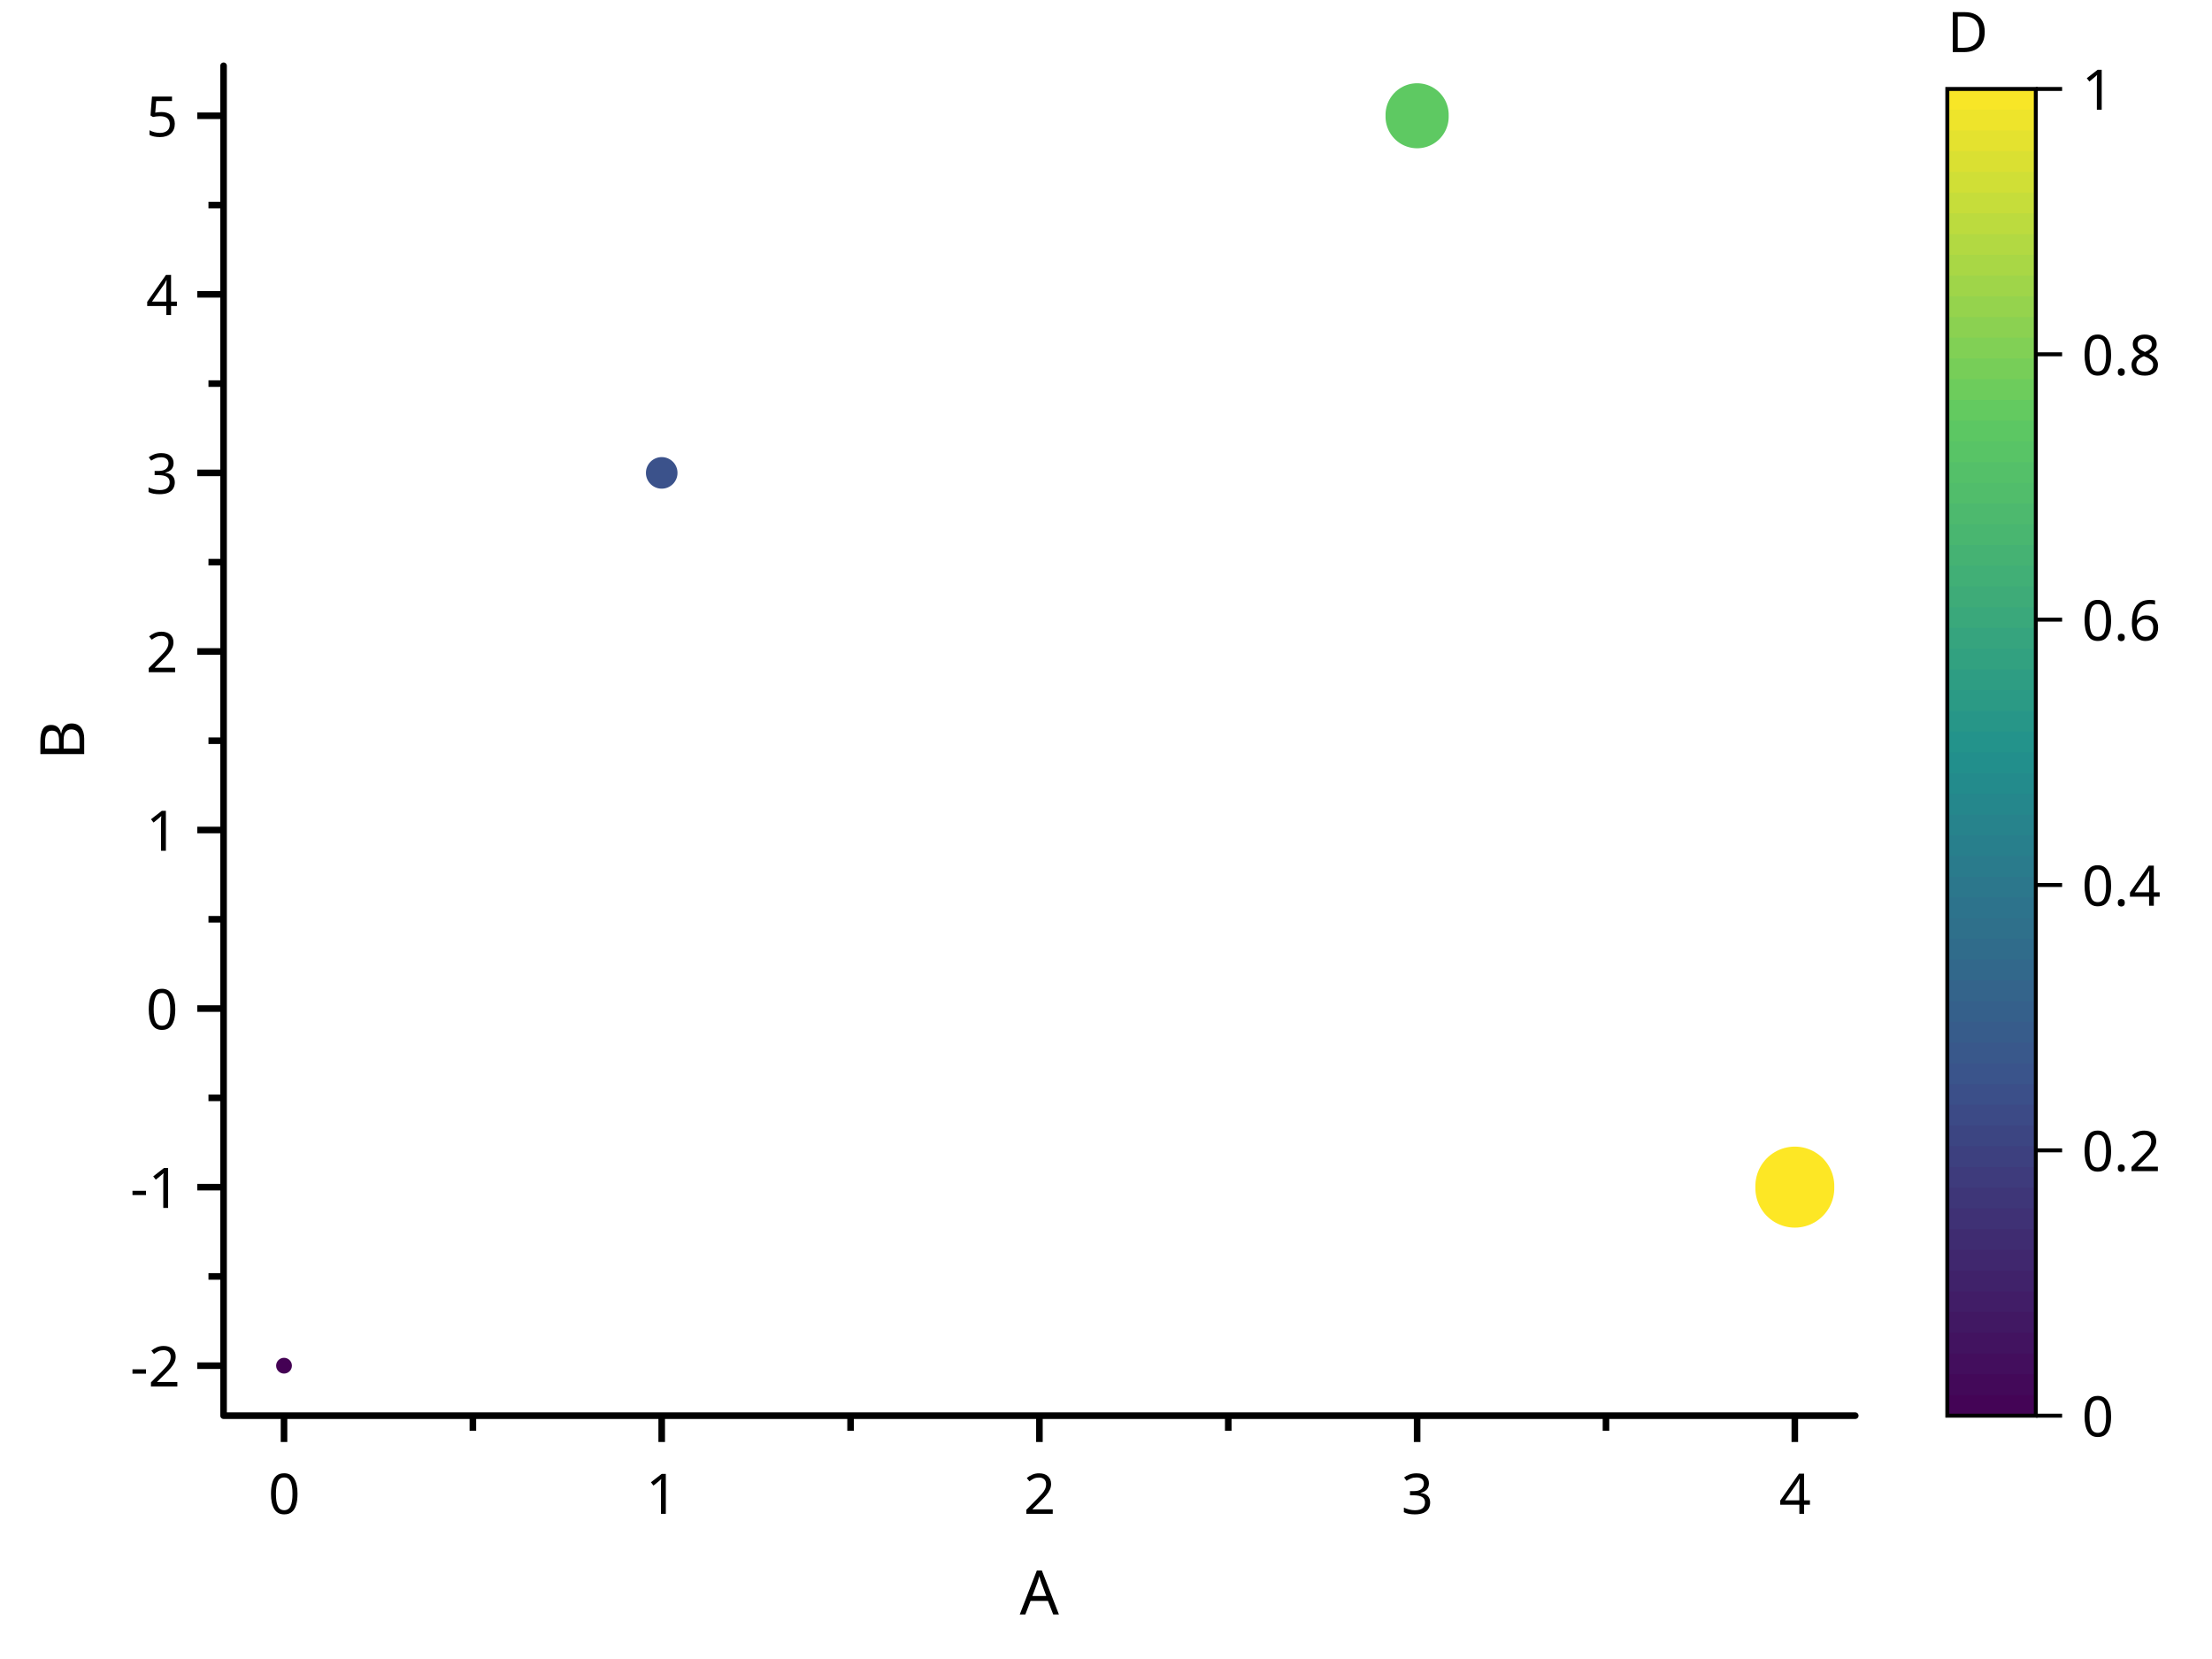
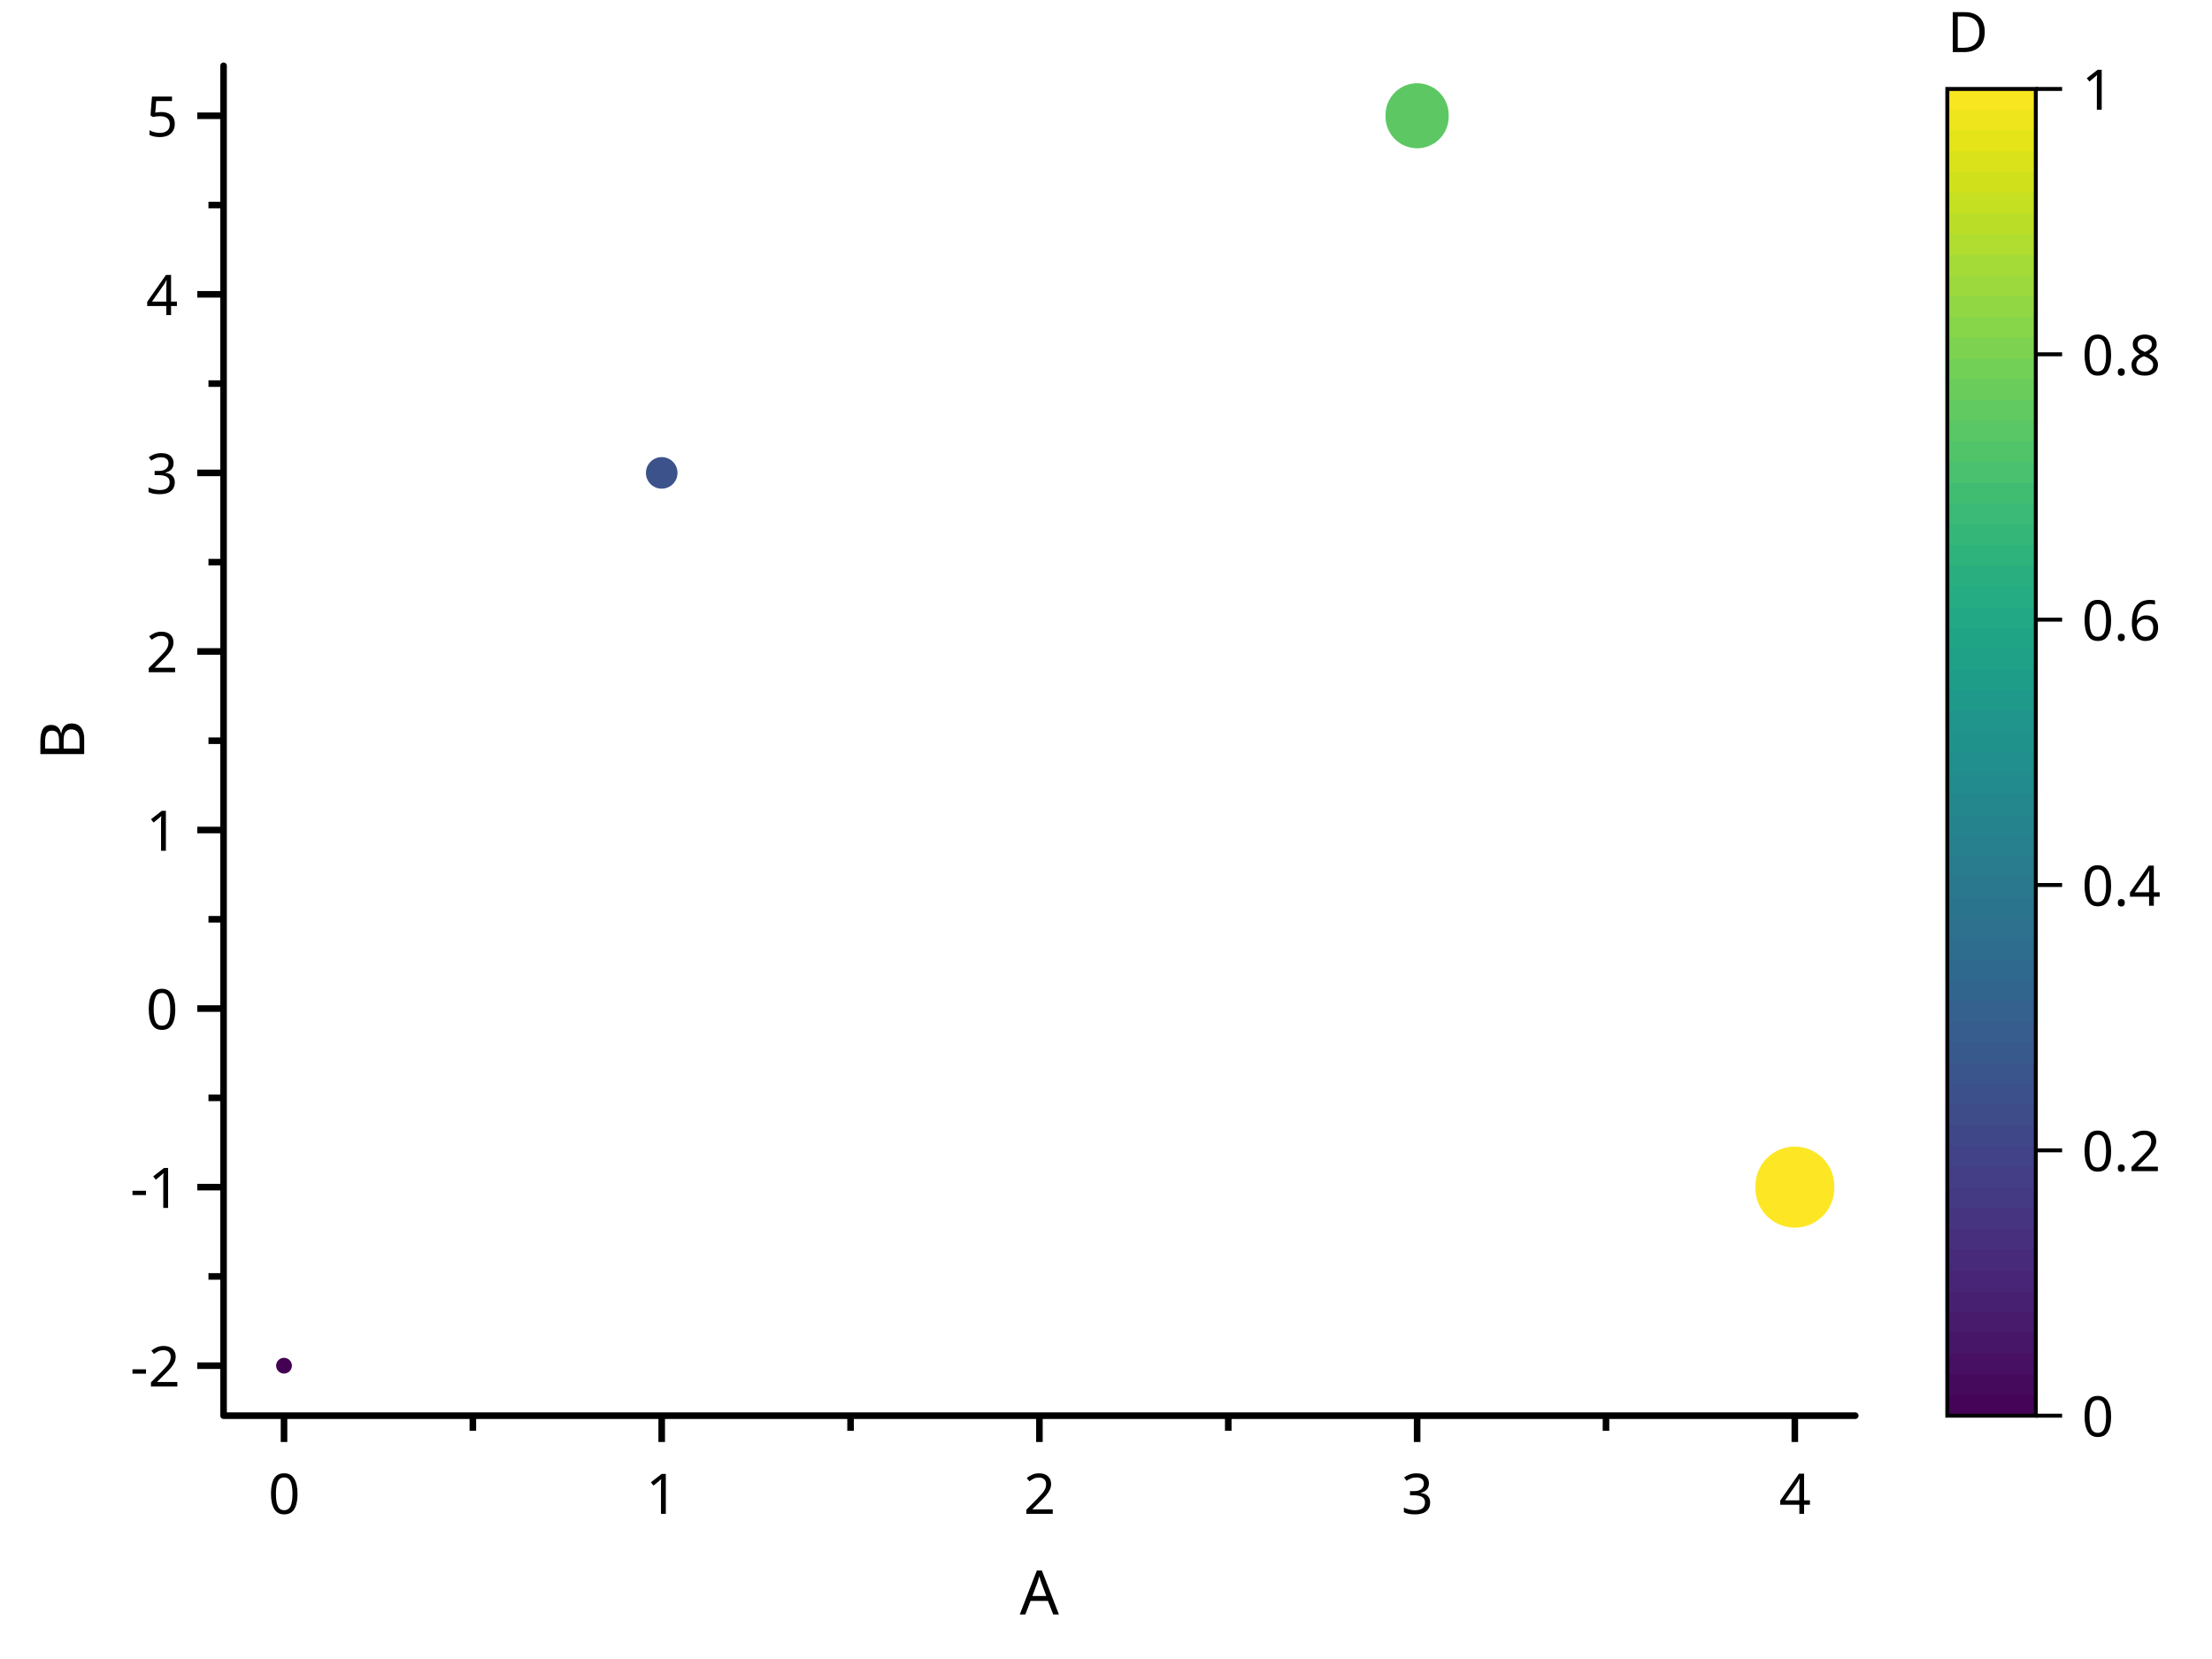
<svg xmlns="http://www.w3.org/2000/svg" width="210mm" height="157.5mm" viewBox="0 0 793.701 595.276" font-family="Arial, 'Microsoft YaHei', 'PingFang SC', 'Noto Sans CJK SC', sans-serif">
  <defs>
    <clipPath id="clip2">
      <rect x="80.225" y="23.596" width="585.473" height="484.377" />
    </clipPath>
  </defs>
  <rect x="0.00" y="0.00" width="793.70" height="595.28" fill="#ffffff" />
  <path d="M99.08,490.03a2.83,2.83 0 1,0 5.66,0a2.83,2.83 0 1,0 -5.66,0" fill="#440154" />
  <path d="M231.77,169.68a5.66,5.66 0 1,0 11.33,0a5.66,5.66 0 1,0 -11.33,0" fill="#3b528b" />
-   <path d="M497.16,41.54a11.33,11.33 0 1,0 22.65,0a11.33,11.33 0 1,0 -22.65,0" fill="#5ec962" />
+   <path d="M497.16,41.54a11.33,11.33 0 1,0 22.65,0a11.33,11.33 0 1,0 -22.65,0" fill="#5dc863" />
  <path d="M629.86,425.96a14.16,14.16 0 1,0 28.31,0a14.16,14.16 0 1,0 -28.31,0" fill="#fde725" />
  <path d="M80.22,23.60L80.22,507.97L665.70,507.97" fill="none" stroke="#000000" stroke-width="2.36" stroke-linejoin="round" stroke-linecap="round" />
  <g aria-label="0">
    <text x="96.253" y="543.181" font-family="Ubuntu" font-size="20.056" font-weight="300" xml:space="preserve" fill="#000000">0</text>
  </g>
  <g aria-label="1">
    <text x="231.779" y="543.181" font-family="Ubuntu" font-size="20.056" font-weight="300" xml:space="preserve" fill="#000000">1</text>
  </g>
  <g aria-label="2">
    <text x="367.305" y="543.181" font-family="Ubuntu" font-size="20.056" font-weight="300" xml:space="preserve" fill="#000000">2</text>
  </g>
  <g aria-label="3">
    <text x="502.831" y="543.181" font-family="Ubuntu" font-size="20.056" font-weight="300" xml:space="preserve" fill="#000000">3</text>
  </g>
  <g aria-label="4">
    <text x="638.357" y="543.181" font-family="Ubuntu" font-size="20.056" font-weight="300" xml:space="preserve" fill="#000000">4</text>
  </g>
  <g aria-label="-2">
    <text x="46.74" y="497.483" font-family="Ubuntu" font-size="20.056" font-weight="300" xml:space="preserve" fill="#000000">-2</text>
  </g>
  <g aria-label="-1">
    <text x="46.74" y="433.412" font-family="Ubuntu" font-size="20.056" font-weight="300" xml:space="preserve" fill="#000000">-1</text>
  </g>
  <g aria-label="0">
    <text x="52.396" y="369.341" font-family="Ubuntu" font-size="20.056" font-weight="300" xml:space="preserve" fill="#000000">0</text>
  </g>
  <g aria-label="1">
    <text x="52.396" y="305.27" font-family="Ubuntu" font-size="20.056" font-weight="300" xml:space="preserve" fill="#000000">1</text>
  </g>
  <g aria-label="2">
    <text x="52.396" y="241.199" font-family="Ubuntu" font-size="20.056" font-weight="300" xml:space="preserve" fill="#000000">2</text>
  </g>
  <g aria-label="3">
    <text x="52.396" y="177.128" font-family="Ubuntu" font-size="20.056" font-weight="300" xml:space="preserve" fill="#000000">3</text>
  </g>
  <g aria-label="4">
    <text x="52.396" y="113.057" font-family="Ubuntu" font-size="20.056" font-weight="300" xml:space="preserve" fill="#000000">4</text>
  </g>
  <g aria-label="5">
    <text x="52.396" y="48.986" font-family="Ubuntu" font-size="20.056" font-weight="300" xml:space="preserve" fill="#000000">5</text>
  </g>
  <path d="M101.91,507.97L101.91,517.41M237.43,507.97L237.43,517.41M372.96,507.97L372.96,517.41M508.49,507.97L508.49,517.41M644.01,507.97L644.01,517.41M169.67,507.97L169.67,513.40M305.20,507.97L305.20,513.40M440.72,507.97L440.72,513.40M576.25,507.97L576.25,513.40M80.22,490.03L70.79,490.03M80.22,425.96L70.79,425.96M80.22,361.89L70.79,361.89M80.22,297.82L70.79,297.82M80.22,233.75L70.79,233.75M80.22,169.68L70.79,169.68M80.22,105.61L70.79,105.61M80.22,41.54L70.79,41.54M80.22,458.00L74.80,458.00M80.22,393.93L74.80,393.93M80.22,329.85L74.80,329.85M80.22,265.78L74.80,265.78M80.22,201.71L74.80,201.71M80.22,137.64L74.80,137.64M80.22,73.57L74.80,73.57" fill="none" stroke="#000000" stroke-width="2.36" />
  <g aria-label="A">
    <text x="365.905" y="579.287" font-family="Ubuntu" font-size="22.015" font-weight="300" xml:space="preserve" fill="#000000">A</text>
  </g>
  <g aria-label="B" transform="translate(22.03,265.78) rotate(-90)">
    <text x="-6.935" y="8.178" font-family="Ubuntu" font-size="22.015" font-weight="300" xml:space="preserve" fill="#000000">B</text>
  </g>
-   <rect x="698.73" y="496.81" width="31.75" height="11.16" fill="#440456" />
-   <rect x="698.73" y="489.38" width="31.75" height="11.16" fill="#430959" />
-   <rect x="698.73" y="481.94" width="31.75" height="11.16" fill="#430e5d" />
-   <rect x="698.73" y="474.50" width="31.75" height="11.16" fill="#421360" />
-   <rect x="698.73" y="467.06" width="31.75" height="11.16" fill="#411863" />
-   <rect x="698.73" y="459.62" width="31.75" height="11.16" fill="#411d67" />
-   <rect x="698.73" y="452.18" width="31.75" height="11.16" fill="#40226a" />
-   <rect x="698.73" y="444.75" width="31.75" height="11.16" fill="#40276e" />
-   <rect x="698.73" y="437.31" width="31.75" height="11.16" fill="#3f2c71" />
-   <rect x="698.73" y="429.87" width="31.75" height="11.16" fill="#3f3175" />
-   <rect x="698.73" y="422.43" width="31.75" height="11.16" fill="#3e3678" />
-   <rect x="698.73" y="414.99" width="31.75" height="11.16" fill="#3e3b7c" />
-   <rect x="698.73" y="407.56" width="31.75" height="11.16" fill="#3d407f" />
-   <rect x="698.73" y="400.12" width="31.75" height="11.16" fill="#3c4582" />
-   <rect x="698.73" y="392.68" width="31.75" height="11.16" fill="#3c4a86" />
-   <rect x="698.73" y="385.24" width="31.75" height="11.16" fill="#3b4f89" />
-   <rect x="698.73" y="377.80" width="31.75" height="11.16" fill="#3a548b" />
-   <rect x="698.73" y="370.36" width="31.75" height="11.16" fill="#39588b" />
-   <rect x="698.73" y="362.93" width="31.75" height="11.16" fill="#375c8b" />
-   <rect x="698.73" y="355.49" width="31.75" height="11.16" fill="#35608b" />
-   <rect x="698.73" y="348.05" width="31.75" height="11.16" fill="#34648b" />
-   <rect x="698.73" y="340.61" width="31.75" height="11.16" fill="#32688b" />
-   <rect x="698.73" y="333.17" width="31.75" height="11.16" fill="#306c8b" />
-   <rect x="698.73" y="325.73" width="31.75" height="11.16" fill="#2f708b" />
-   <rect x="698.73" y="318.30" width="31.75" height="11.16" fill="#2d738c" />
-   <rect x="698.73" y="310.86" width="31.75" height="11.16" fill="#2c778c" />
-   <rect x="698.73" y="303.42" width="31.75" height="11.16" fill="#2a7b8c" />
-   <rect x="698.73" y="295.98" width="31.75" height="11.16" fill="#287f8c" />
-   <rect x="698.73" y="288.54" width="31.75" height="11.16" fill="#27838c" />
-   <rect x="698.73" y="281.10" width="31.75" height="11.16" fill="#25878c" />
-   <rect x="698.73" y="273.67" width="31.75" height="11.16" fill="#238b8c" />
-   <rect x="698.73" y="266.23" width="31.75" height="11.16" fill="#228f8c" />
-   <rect x="698.73" y="258.79" width="31.75" height="11.16" fill="#23938b" />
-   <rect x="698.73" y="251.35" width="31.75" height="11.16" fill="#279688" />
-   <rect x="698.73" y="243.91" width="31.75" height="11.16" fill="#2b9a85" />
-   <rect x="698.73" y="236.47" width="31.75" height="11.16" fill="#2e9d83" />
-   <rect x="698.73" y="229.04" width="31.75" height="11.16" fill="#32a180" />
-   <rect x="698.73" y="221.60" width="31.75" height="11.16" fill="#36a47e" />
-   <rect x="698.73" y="214.16" width="31.75" height="11.16" fill="#3aa87b" />
-   <rect x="698.73" y="206.72" width="31.75" height="11.16" fill="#3eab78" />
-   <rect x="698.73" y="199.28" width="31.75" height="11.16" fill="#41af76" />
-   <rect x="698.73" y="191.84" width="31.75" height="11.16" fill="#45b273" />
-   <rect x="698.73" y="184.41" width="31.75" height="11.16" fill="#49b670" />
-   <rect x="698.73" y="176.97" width="31.75" height="11.16" fill="#4db96e" />
-   <rect x="698.73" y="169.53" width="31.75" height="11.16" fill="#51bd6b" />
-   <rect x="698.73" y="162.09" width="31.75" height="11.16" fill="#54c069" />
-   <rect x="698.73" y="154.65" width="31.75" height="11.16" fill="#58c466" />
-   <rect x="698.73" y="147.21" width="31.75" height="11.16" fill="#5cc763" />
-   <rect x="698.73" y="139.78" width="31.75" height="11.16" fill="#63ca60" />
-   <rect x="698.73" y="132.34" width="31.75" height="11.16" fill="#6dcc5c" />
-   <rect x="698.73" y="124.90" width="31.75" height="11.16" fill="#77ce58" />
-   <rect x="698.73" y="117.46" width="31.75" height="11.16" fill="#81d055" />
-   <rect x="698.73" y="110.02" width="31.75" height="11.16" fill="#8bd151" />
-   <rect x="698.73" y="102.59" width="31.75" height="11.16" fill="#95d34d" />
-   <rect x="698.73" y="95.15" width="31.75" height="11.16" fill="#9fd549" />
-   <rect x="698.73" y="87.71" width="31.75" height="11.16" fill="#a9d745" />
-   <rect x="698.73" y="80.27" width="31.75" height="11.16" fill="#b2d942" />
-   <rect x="698.73" y="72.83" width="31.75" height="11.16" fill="#bcdb3e" />
-   <rect x="698.73" y="65.39" width="31.75" height="11.16" fill="#c6dd3a" />
-   <rect x="698.73" y="57.96" width="31.75" height="11.16" fill="#d0df36" />
-   <rect x="698.73" y="50.52" width="31.75" height="11.16" fill="#dae032" />
-   <rect x="698.73" y="43.08" width="31.75" height="11.16" fill="#e4e22f" />
-   <rect x="698.73" y="35.64" width="31.75" height="11.16" fill="#eee42b" />
-   <rect x="698.73" y="31.92" width="31.75" height="7.44" fill="#f8e627" />
+   <rect x="698.73" y="496.81" width="31.75" height="11.16" fill="#450457" />
+   <rect x="698.73" y="489.38" width="31.75" height="11.16" fill="#460a5d" />
+   <rect x="698.73" y="481.94" width="31.75" height="11.16" fill="#471063" />
+   <rect x="698.73" y="474.50" width="31.75" height="11.16" fill="#481668" />
+   <rect x="698.73" y="467.06" width="31.75" height="11.16" fill="#481b6d" />
+   <rect x="698.73" y="459.62" width="31.75" height="11.16" fill="#482071" />
+   <rect x="698.73" y="452.18" width="31.75" height="11.16" fill="#482576" />
+   <rect x="698.73" y="444.75" width="31.75" height="11.16" fill="#472a7a" />
+   <rect x="698.73" y="437.31" width="31.75" height="11.16" fill="#472f7d" />
+   <rect x="698.73" y="429.87" width="31.75" height="11.16" fill="#463480" />
+   <rect x="698.73" y="422.43" width="31.75" height="11.16" fill="#443983" />
+   <rect x="698.73" y="414.99" width="31.75" height="11.16" fill="#433e85" />
+   <rect x="698.73" y="407.56" width="31.75" height="11.16" fill="#414287" />
+   <rect x="698.73" y="400.12" width="31.75" height="11.16" fill="#3f4788" />
+   <rect x="698.73" y="392.68" width="31.75" height="11.16" fill="#3e4c8a" />
+   <rect x="698.73" y="385.24" width="31.75" height="11.16" fill="#3c508b" />
+   <rect x="698.73" y="377.80" width="31.75" height="11.16" fill="#3a548c" />
+   <rect x="698.73" y="370.36" width="31.75" height="11.16" fill="#38598c" />
+   <rect x="698.73" y="362.93" width="31.75" height="11.16" fill="#365d8d" />
+   <rect x="698.73" y="355.49" width="31.75" height="11.16" fill="#34618d" />
+   <rect x="698.73" y="348.05" width="31.75" height="11.16" fill="#32658e" />
+   <rect x="698.73" y="340.61" width="31.75" height="11.16" fill="#30698e" />
+   <rect x="698.73" y="333.17" width="31.75" height="11.16" fill="#2e6d8e" />
+   <rect x="698.73" y="325.73" width="31.75" height="11.16" fill="#2d718e" />
+   <rect x="698.73" y="318.30" width="31.75" height="11.16" fill="#2b748e" />
+   <rect x="698.73" y="310.86" width="31.75" height="11.16" fill="#2a788e" />
+   <rect x="698.73" y="303.42" width="31.75" height="11.16" fill="#287c8e" />
+   <rect x="698.73" y="295.98" width="31.75" height="11.16" fill="#27808e" />
+   <rect x="698.73" y="288.54" width="31.75" height="11.16" fill="#25838e" />
+   <rect x="698.73" y="281.10" width="31.75" height="11.16" fill="#24878e" />
+   <rect x="698.73" y="273.67" width="31.75" height="11.16" fill="#228b8d" />
+   <rect x="698.73" y="266.23" width="31.75" height="11.16" fill="#218f8d" />
+   <rect x="698.73" y="258.79" width="31.75" height="11.16" fill="#20928c" />
+   <rect x="698.73" y="251.35" width="31.75" height="11.16" fill="#1f958b" />
+   <rect x="698.73" y="243.91" width="31.75" height="11.16" fill="#1f998a" />
+   <rect x="698.73" y="236.47" width="31.75" height="11.16" fill="#1e9d89" />
+   <rect x="698.73" y="229.04" width="31.75" height="11.16" fill="#1fa188" />
+   <rect x="698.73" y="221.60" width="31.75" height="11.16" fill="#20a486" />
+   <rect x="698.73" y="214.16" width="31.75" height="11.16" fill="#22a884" />
+   <rect x="698.73" y="206.72" width="31.75" height="11.16" fill="#25ac82" />
+   <rect x="698.73" y="199.28" width="31.75" height="11.16" fill="#29af7f" />
+   <rect x="698.73" y="191.84" width="31.75" height="11.16" fill="#2eb37c" />
+   <rect x="698.73" y="184.41" width="31.75" height="11.16" fill="#34b679" />
+   <rect x="698.73" y="176.97" width="31.75" height="11.16" fill="#3aba76" />
+   <rect x="698.73" y="169.53" width="31.75" height="11.16" fill="#41bd72" />
+   <rect x="698.73" y="162.09" width="31.75" height="11.16" fill="#49c16e" />
+   <rect x="698.73" y="154.65" width="31.75" height="11.16" fill="#51c46a" />
+   <rect x="698.73" y="147.21" width="31.75" height="11.16" fill="#59c765" />
+   <rect x="698.73" y="139.78" width="31.75" height="11.16" fill="#61ca60" />
+   <rect x="698.73" y="132.34" width="31.75" height="11.16" fill="#6acd5b" />
+   <rect x="698.73" y="124.90" width="31.75" height="11.16" fill="#73d056" />
+   <rect x="698.73" y="117.46" width="31.75" height="11.16" fill="#7dd250" />
+   <rect x="698.73" y="110.02" width="31.75" height="11.16" fill="#87d549" />
+   <rect x="698.73" y="102.59" width="31.75" height="11.16" fill="#90d743" />
+   <rect x="698.73" y="95.15" width="31.75" height="11.16" fill="#9bd93c" />
+   <rect x="698.73" y="87.71" width="31.75" height="11.16" fill="#a5db36" />
+   <rect x="698.73" y="80.27" width="31.75" height="11.16" fill="#b0dd2f" />
+   <rect x="698.73" y="72.83" width="31.75" height="11.16" fill="#bade28" />
+   <rect x="698.73" y="65.39" width="31.75" height="11.16" fill="#c5e021" />
+   <rect x="698.73" y="57.96" width="31.75" height="11.16" fill="#d0e11c" />
+   <rect x="698.73" y="50.52" width="31.75" height="11.16" fill="#dae319" />
+   <rect x="698.73" y="43.08" width="31.75" height="11.16" fill="#e5e419" />
+   <rect x="698.73" y="35.64" width="31.75" height="11.16" fill="#efe51c" />
+   <rect x="698.73" y="31.92" width="31.75" height="7.44" fill="#f8e621" />
  <rect x="698.73" y="31.92" width="31.75" height="476.05" fill="none" stroke="#000000" stroke-width="1.416" />
  <path d="M730.48,507.97L739.92,507.97" fill="none" stroke="#000000" stroke-width="1.416" />
  <g aria-label="0">
    <text x="746.996" y="515.423" font-family="Ubuntu" font-size="20.056" font-weight="300" xml:space="preserve" fill="#000000">0</text>
  </g>
  <path d="M730.48,412.76L739.92,412.76" fill="none" stroke="#000000" stroke-width="1.416" />
  <g aria-label="0.2">
    <text x="746.996" y="420.213" font-family="Ubuntu" font-size="20.056" font-weight="300" xml:space="preserve" fill="#000000">0.2</text>
  </g>
  <path d="M730.48,317.55L739.92,317.55" fill="none" stroke="#000000" stroke-width="1.416" />
  <g aria-label="0.4">
    <text x="746.996" y="325.003" font-family="Ubuntu" font-size="20.056" font-weight="300" xml:space="preserve" fill="#000000">0.4</text>
  </g>
  <path d="M730.48,222.34L739.92,222.34" fill="none" stroke="#000000" stroke-width="1.416" />
  <g aria-label="0.6">
    <text x="746.996" y="229.792" font-family="Ubuntu" font-size="20.056" font-weight="300" xml:space="preserve" fill="#000000">0.6</text>
  </g>
  <path d="M730.48,127.13L739.92,127.13" fill="none" stroke="#000000" stroke-width="1.416" />
  <g aria-label="0.8">
    <text x="746.996" y="134.582" font-family="Ubuntu" font-size="20.056" font-weight="300" xml:space="preserve" fill="#000000">0.8</text>
  </g>
  <path d="M730.48,31.92L739.92,31.92" fill="none" stroke="#000000" stroke-width="1.416" />
  <g aria-label="1">
    <text x="746.996" y="39.372" font-family="Ubuntu" font-size="20.056" font-weight="300" xml:space="preserve" fill="#000000">1</text>
  </g>
  <g aria-label="D">
    <text x="698.731" y="18.692" font-family="Ubuntu" font-size="20.056" font-weight="300" xml:space="preserve" fill="#000000">D</text>
  </g>
</svg>
